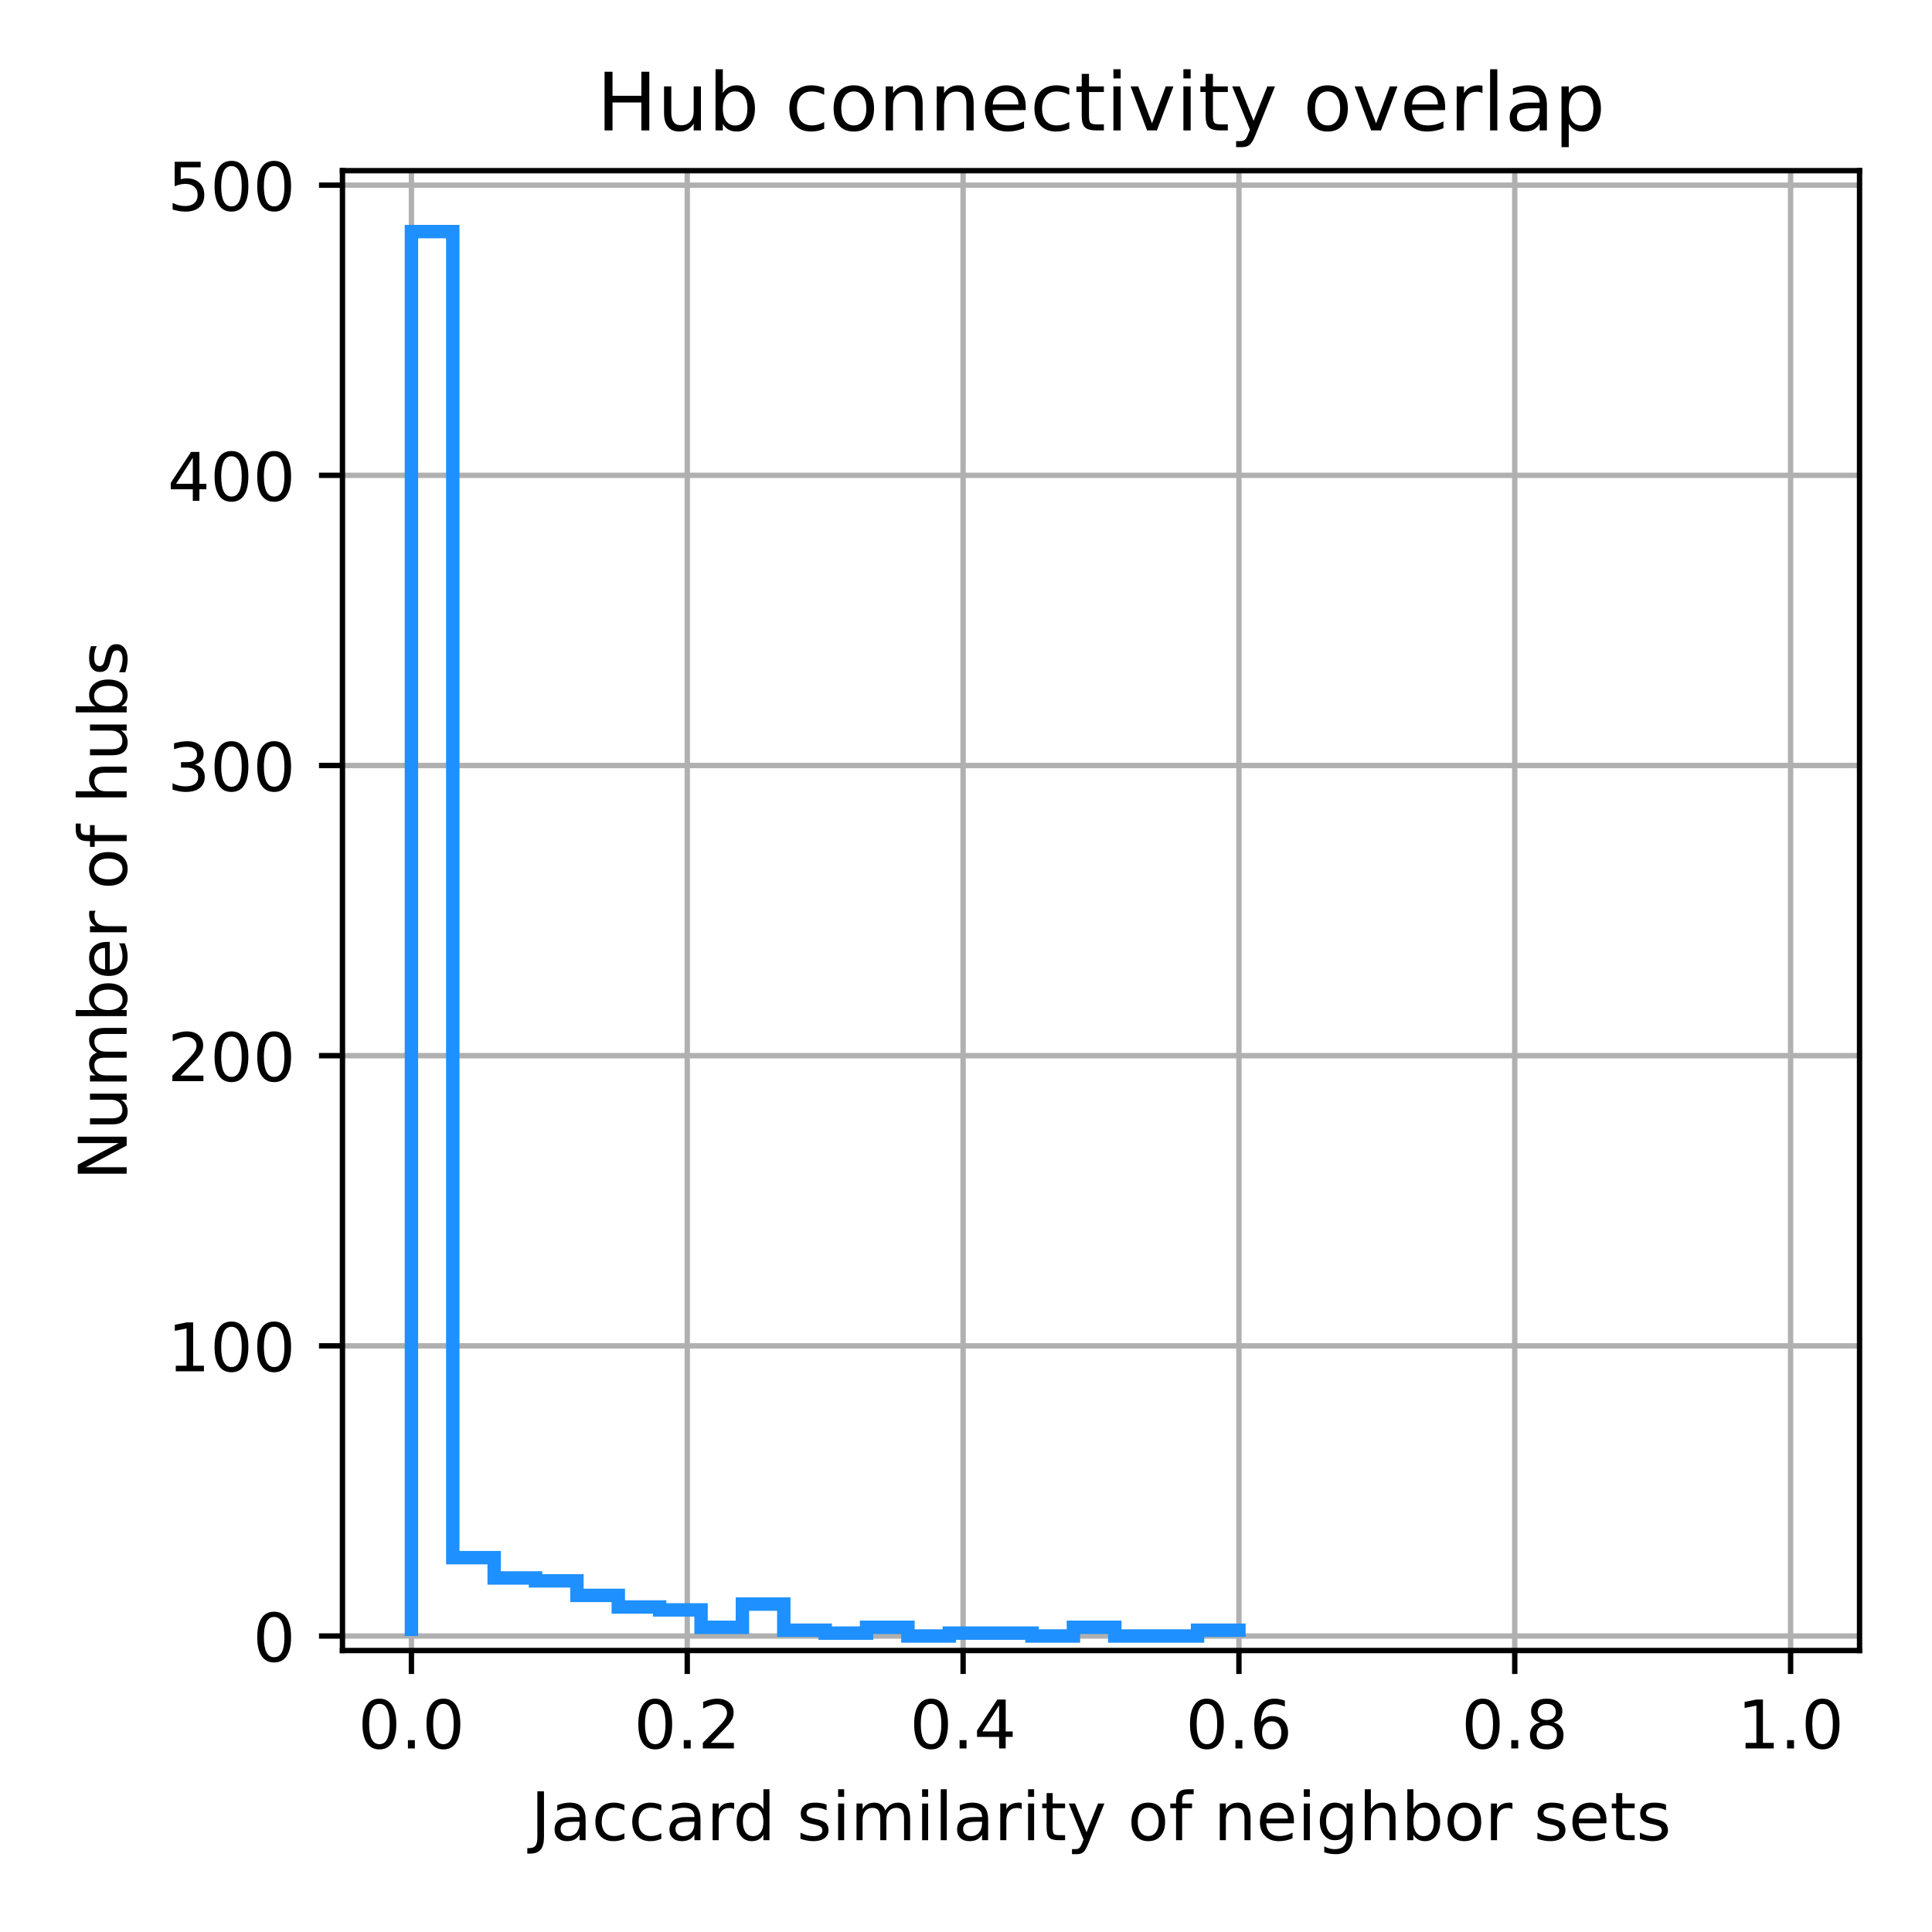
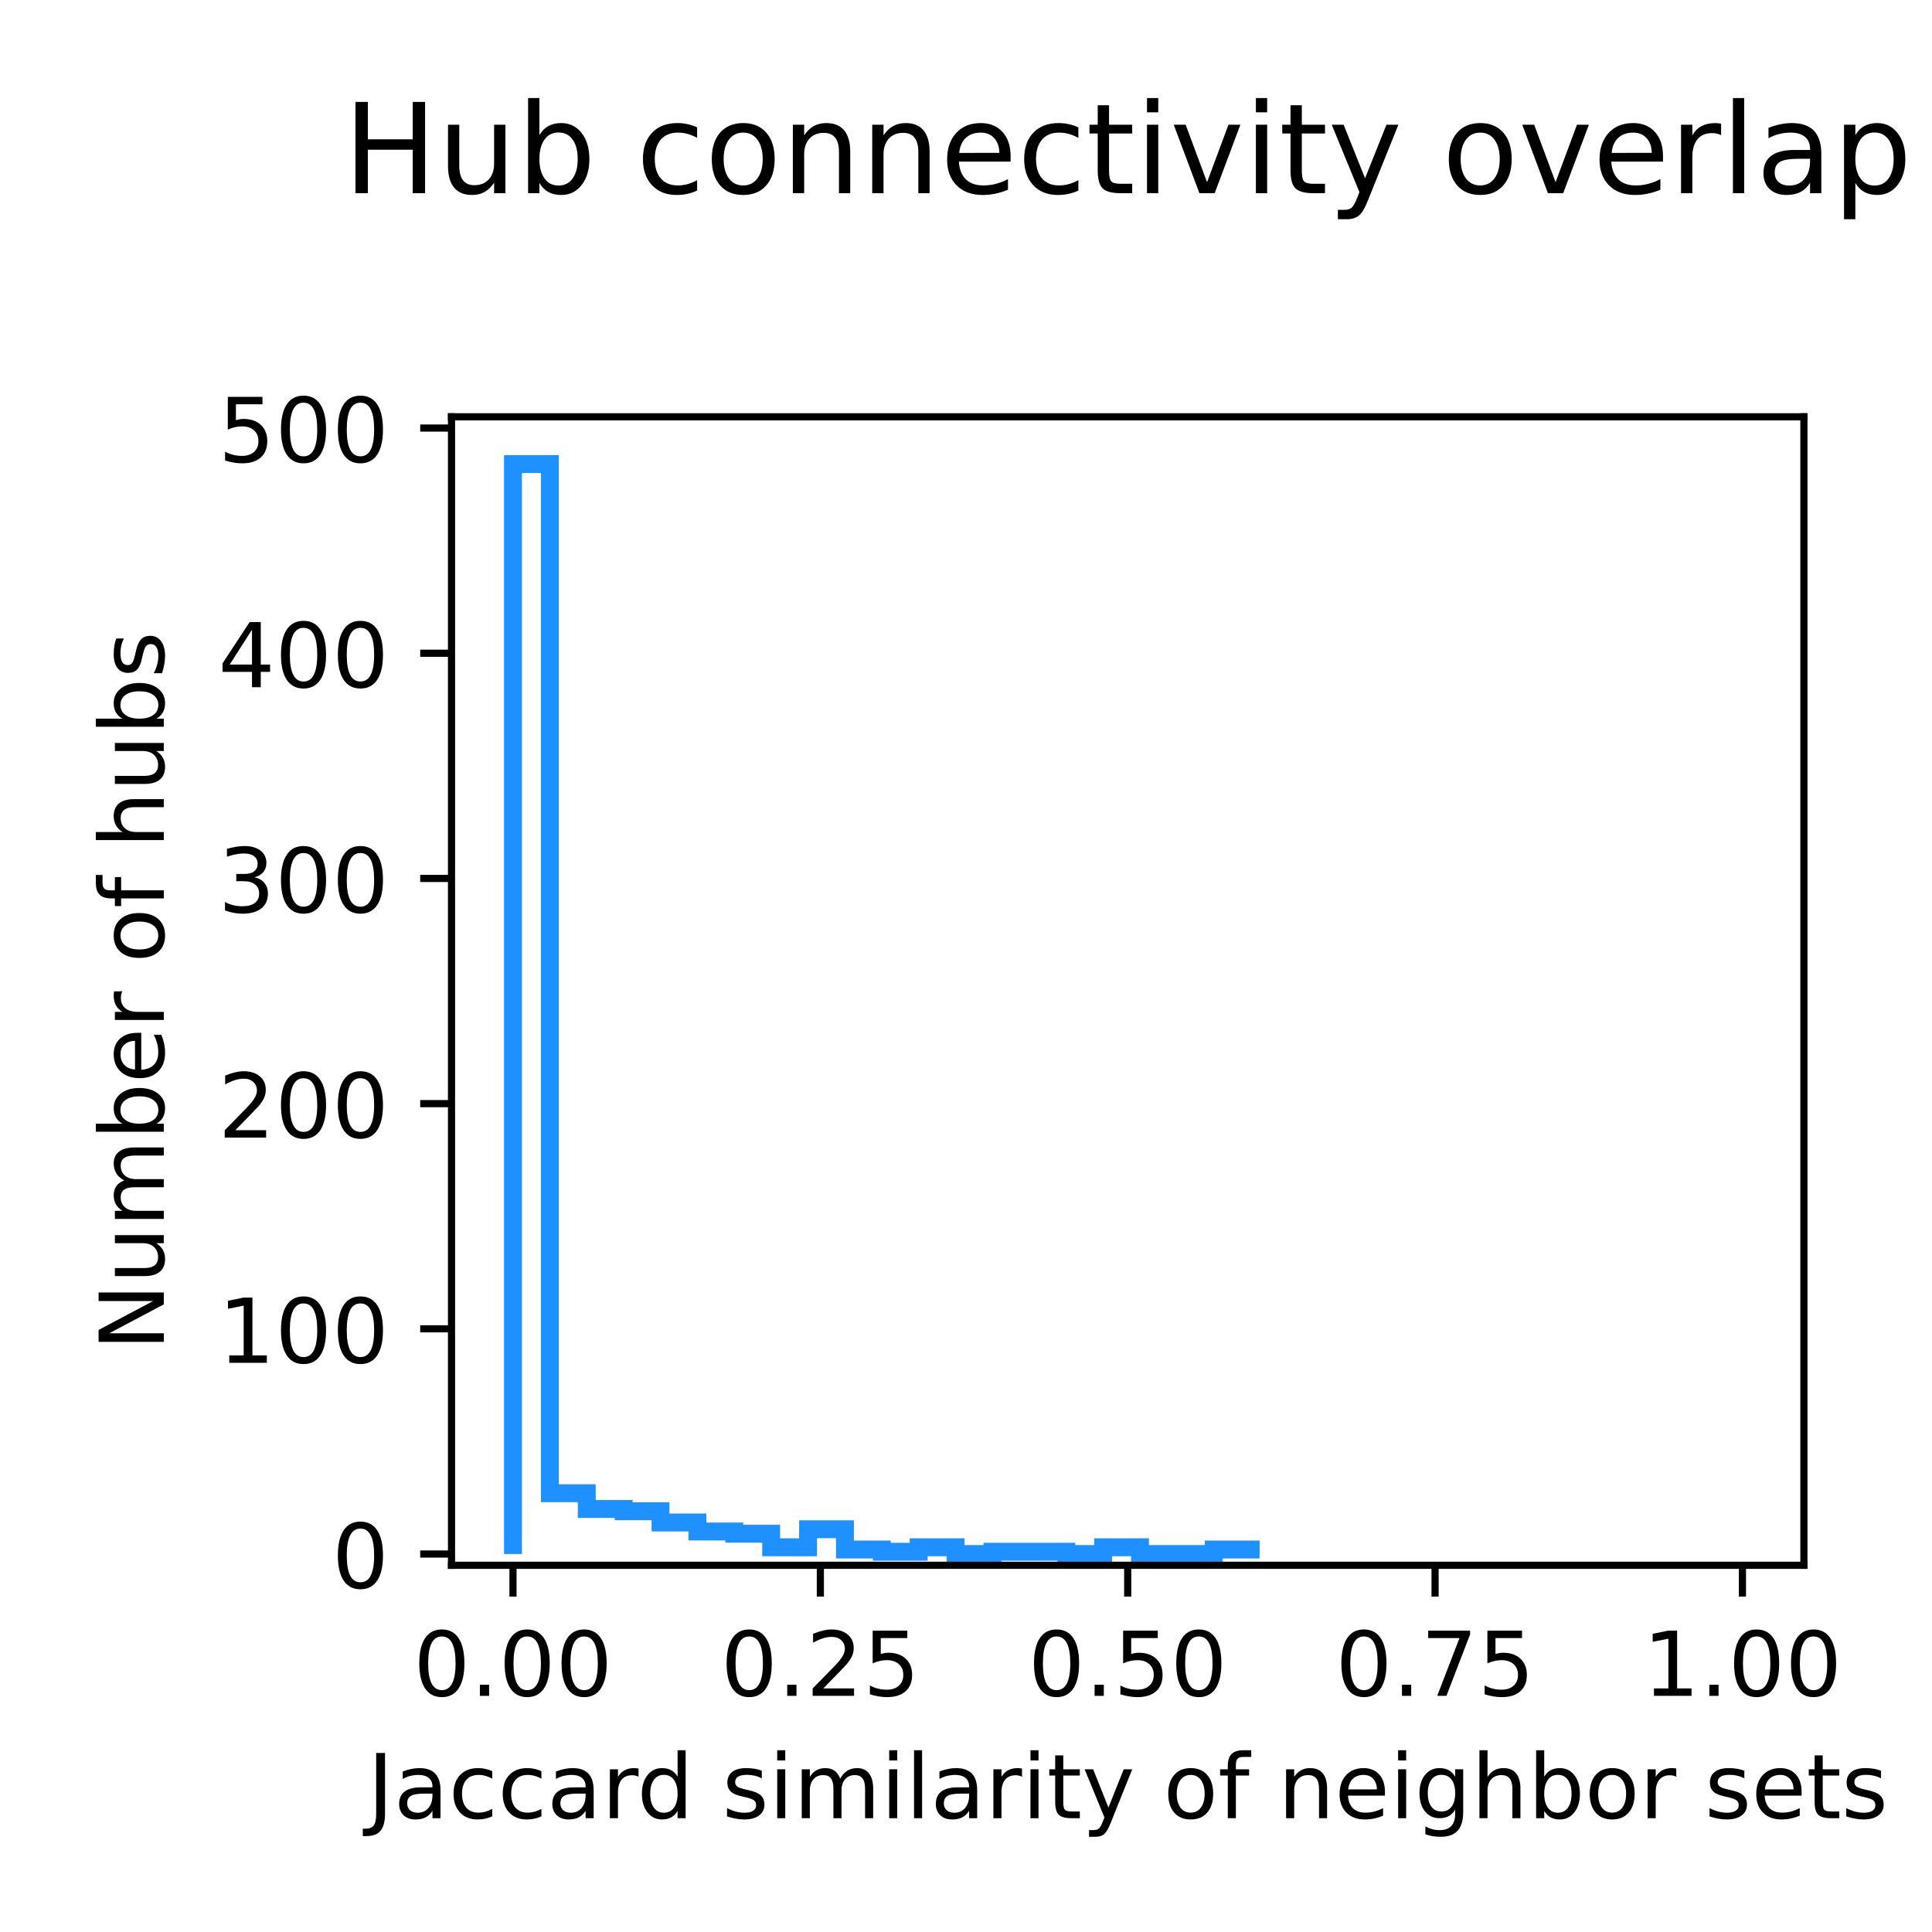
- <svg xmlns="http://www.w3.org/2000/svg" xmlns:xlink="http://www.w3.org/1999/xlink" width="288pt" height="288pt" viewBox="0 0 288 288" version="1.1">
+ <svg xmlns="http://www.w3.org/2000/svg" xmlns:xlink="http://www.w3.org/1999/xlink" width="216pt" height="216pt" viewBox="0 0 216 216" version="1.1">
  <defs>
    <style type="text/css">*{stroke-linejoin: round; stroke-linecap: butt}</style>
  </defs>
  <g id="figure_1">
    <g id="patch_1">
-       <path d="M 0 288  L 288 288  L 288 0  L 0 0  z " style="fill: #ffffff" />
+       <path d="M 0 216  L 216 216  L 216 0  L 0 0  z " style="fill: #ffffff" />
    </g>
    <g id="axes_1">
      <g id="patch_2">
-         <path d="M 51.05 246.04  L 277.2 246.04  L 277.2 25.44  L 51.05 25.44  z " style="fill: #ffffff" />
+         <path d="M 50.48 175  L 201.679 175  L 201.679 46.6  L 50.48 46.6  z " style="fill: #ffffff" />
      </g>
      <g id="matplotlib.axis_1">
        <g id="xtick_1">
          <g id="line2d_1">
-             <path d="M 61.33 246.04  L 61.33 25.44  " clip-path="url(#p0d558f5cd3)" style="fill: none; stroke: #b0b0b0; stroke-width: 0.8; stroke-linecap: square" />
-           </g>
-           <g id="line2d_2">
            <defs>
-               <path id="mcf21fdef50" d="M 0 0  L 0 3.5  " style="stroke: #000000; stroke-width: 0.8" />
+               <path id="mf6f3560265" d="M 0 0  L 0 3.5  " style="stroke: #000000; stroke-width: 0.8" />
            </defs>
            <g>
-               <use xlink:href="#mcf21fdef50" x="61.33" y="246.04" style="stroke: #000000; stroke-width: 0.8" />
+               <use xlink:href="#mf6f3560265" x="57.353" y="175" style="stroke: #000000; stroke-width: 0.8" />
            </g>
          </g>
          <g id="text_1">
-             <g transform="translate(53.37798 260.6384) scale(0.1 -0.1)">
+             <g transform="translate(46.21987 189.5984) scale(0.1 -0.1)">
              <defs>
                <path id="DejaVuSans-30" d="M 2034 4250  Q 1547 4250 1301 3770  Q 1056 3291 1056 2328  Q 1056 1369 1301 889  Q 1547 409 2034 409  Q 2525 409 2770 889  Q 3016 1369 3016 2328  Q 3016 3291 2770 3770  Q 2525 4250 2034 4250  z M 2034 4750  Q 2819 4750 3233 4129  Q 3647 3509 3647 2328  Q 3647 1150 3233 529  Q 2819 -91 2034 -91  Q 1250 -91 836 529  Q 422 1150 422 2328  Q 422 3509 836 4129  Q 1250 4750 2034 4750  z " transform="scale(0.015625)" />
                <path id="DejaVuSans-2e" d="M 684 794  L 1344 794  L 1344 0  L 684 0  L 684 794  z " transform="scale(0.015625)" />
              </defs>
              <use xlink:href="#DejaVuSans-30" />
              <use xlink:href="#DejaVuSans-2e" transform="translate(63.62305 0)" />
              <use xlink:href="#DejaVuSans-30" transform="translate(95.41016 0)" />
+               <use xlink:href="#DejaVuSans-30" transform="translate(159.0332 0)" />
            </g>
          </g>
        </g>
        <g id="xtick_2">
+           <g id="line2d_2">
+             <g>
+               <use xlink:href="#mf6f3560265" x="91.716" y="175" style="stroke: #000000; stroke-width: 0.8" />
+             </g>
+           </g>
+           <g id="text_2">
+             <g transform="translate(80.5833 189.5984) scale(0.1 -0.1)">
+               <defs>
+                 <path id="DejaVuSans-32" d="M 1228 531  L 3431 531  L 3431 0  L 469 0  L 469 531  Q 828 903 1448 1529  Q 2069 2156 2228 2338  Q 2531 2678 2651 2914  Q 2772 3150 2772 3378  Q 2772 3750 2511 3984  Q 2250 4219 1831 4219  Q 1534 4219 1204 4116  Q 875 4013 500 3803  L 500 4441  Q 881 4594 1212 4672  Q 1544 4750 1819 4750  Q 2544 4750 2975 4387  Q 3406 4025 3406 3419  Q 3406 3131 3298 2873  Q 3191 2616 2906 2266  Q 2828 2175 2409 1742  Q 1991 1309 1228 531  z " transform="scale(0.015625)" />
+                 <path id="DejaVuSans-35" d="M 691 4666  L 3169 4666  L 3169 4134  L 1269 4134  L 1269 2991  Q 1406 3038 1543 3061  Q 1681 3084 1819 3084  Q 2600 3084 3056 2656  Q 3513 2228 3513 1497  Q 3513 744 3044 326  Q 2575 -91 1722 -91  Q 1428 -91 1123 -41  Q 819 9 494 109  L 494 744  Q 775 591 1075 516  Q 1375 441 1709 441  Q 2250 441 2565 725  Q 2881 1009 2881 1497  Q 2881 1984 2565 2268  Q 2250 2553 1709 2553  Q 1456 2553 1204 2497  Q 953 2441 691 2322  L 691 4666  z " transform="scale(0.015625)" />
+               </defs>
+               <use xlink:href="#DejaVuSans-30" />
+               <use xlink:href="#DejaVuSans-2e" transform="translate(63.62305 0)" />
+               <use xlink:href="#DejaVuSans-32" transform="translate(95.41016 0)" />
+               <use xlink:href="#DejaVuSans-35" transform="translate(159.0332 0)" />
+             </g>
+           </g>
+         </g>
+         <g id="xtick_3">
          <g id="line2d_3">
-             <path d="M 102.448 246.04  L 102.448 25.44  " clip-path="url(#p0d558f5cd3)" style="fill: none; stroke: #b0b0b0; stroke-width: 0.8; stroke-linecap: square" />
-           </g>
+             <g>
+               <use xlink:href="#mf6f3560265" x="126.08" y="175" style="stroke: #000000; stroke-width: 0.8" />
+             </g>
+           </g>
+           <g id="text_3">
+             <g transform="translate(114.9467 189.5984) scale(0.1 -0.1)">
+               <use xlink:href="#DejaVuSans-30" />
+               <use xlink:href="#DejaVuSans-2e" transform="translate(63.62305 0)" />
+               <use xlink:href="#DejaVuSans-35" transform="translate(95.41016 0)" />
+               <use xlink:href="#DejaVuSans-30" transform="translate(159.0332 0)" />
+             </g>
+           </g>
+         </g>
+         <g id="xtick_4">
          <g id="line2d_4">
            <g>
-               <use xlink:href="#mcf21fdef50" x="102.448" y="246.04" style="stroke: #000000; stroke-width: 0.8" />
-             </g>
-           </g>
-           <g id="text_2">
-             <g transform="translate(94.49617 260.6384) scale(0.1 -0.1)">
-               <defs>
-                 <path id="DejaVuSans-32" d="M 1228 531  L 3431 531  L 3431 0  L 469 0  L 469 531  Q 828 903 1448 1529  Q 2069 2156 2228 2338  Q 2531 2678 2651 2914  Q 2772 3150 2772 3378  Q 2772 3750 2511 3984  Q 2250 4219 1831 4219  Q 1534 4219 1204 4116  Q 875 4013 500 3803  L 500 4441  Q 881 4594 1212 4672  Q 1544 4750 1819 4750  Q 2544 4750 2975 4387  Q 3406 4025 3406 3419  Q 3406 3131 3298 2873  Q 3191 2616 2906 2266  Q 2828 2175 2409 1742  Q 1991 1309 1228 531  z " transform="scale(0.015625)" />
-               </defs>
-               <use xlink:href="#DejaVuSans-30" />
-               <use xlink:href="#DejaVuSans-2e" transform="translate(63.62305 0)" />
-               <use xlink:href="#DejaVuSans-32" transform="translate(95.41016 0)" />
-             </g>
-           </g>
-         </g>
-         <g id="xtick_3">
+               <use xlink:href="#mf6f3560265" x="160.443" y="175" style="stroke: #000000; stroke-width: 0.8" />
+             </g>
+           </g>
+           <g id="text_4">
+             <g transform="translate(149.3102 189.5984) scale(0.1 -0.1)">
+               <defs>
+                 <path id="DejaVuSans-37" d="M 525 4666  L 3525 4666  L 3525 4397  L 1831 0  L 1172 0  L 2766 4134  L 525 4134  L 525 4666  z " transform="scale(0.015625)" />
+               </defs>
+               <use xlink:href="#DejaVuSans-30" />
+               <use xlink:href="#DejaVuSans-2e" transform="translate(63.62305 0)" />
+               <use xlink:href="#DejaVuSans-37" transform="translate(95.41016 0)" />
+               <use xlink:href="#DejaVuSans-35" transform="translate(159.0332 0)" />
+             </g>
+           </g>
+         </g>
+         <g id="xtick_5">
          <g id="line2d_5">
-             <path d="M 143.566 246.04  L 143.566 25.44  " clip-path="url(#p0d558f5cd3)" style="fill: none; stroke: #b0b0b0; stroke-width: 0.8; stroke-linecap: square" />
-           </g>
-           <g id="line2d_6">
-             <g>
-               <use xlink:href="#mcf21fdef50" x="143.566" y="246.04" style="stroke: #000000; stroke-width: 0.8" />
-             </g>
-           </g>
-           <g id="text_3">
-             <g transform="translate(135.6143 260.6384) scale(0.1 -0.1)">
-               <defs>
-                 <path id="DejaVuSans-34" d="M 2419 4116  L 825 1625  L 2419 1625  L 2419 4116  z M 2253 4666  L 3047 4666  L 3047 1625  L 3713 1625  L 3713 1100  L 3047 1100  L 3047 0  L 2419 0  L 2419 1100  L 313 1100  L 313 1709  L 2253 4666  z " transform="scale(0.015625)" />
-               </defs>
-               <use xlink:href="#DejaVuSans-30" />
-               <use xlink:href="#DejaVuSans-2e" transform="translate(63.62305 0)" />
-               <use xlink:href="#DejaVuSans-34" transform="translate(95.41016 0)" />
-             </g>
-           </g>
-         </g>
-         <g id="xtick_4">
-           <g id="line2d_7">
-             <path d="M 184.684 246.04  L 184.684 25.44  " clip-path="url(#p0d558f5cd3)" style="fill: none; stroke: #b0b0b0; stroke-width: 0.8; stroke-linecap: square" />
-           </g>
-           <g id="line2d_8">
-             <g>
-               <use xlink:href="#mcf21fdef50" x="184.684" y="246.04" style="stroke: #000000; stroke-width: 0.8" />
-             </g>
-           </g>
-           <g id="text_4">
-             <g transform="translate(176.7325 260.6384) scale(0.1 -0.1)">
-               <defs>
-                 <path id="DejaVuSans-36" d="M 2113 2584  Q 1688 2584 1439 2293  Q 1191 2003 1191 1497  Q 1191 994 1439 701  Q 1688 409 2113 409  Q 2538 409 2786 701  Q 3034 994 3034 1497  Q 3034 2003 2786 2293  Q 2538 2584 2113 2584  z M 3366 4563  L 3366 3988  Q 3128 4100 2886 4159  Q 2644 4219 2406 4219  Q 1781 4219 1451 3797  Q 1122 3375 1075 2522  Q 1259 2794 1537 2939  Q 1816 3084 2150 3084  Q 2853 3084 3261 2657  Q 3669 2231 3669 1497  Q 3669 778 3244 343  Q 2819 -91 2113 -91  Q 1303 -91 875 529  Q 447 1150 447 2328  Q 447 3434 972 4092  Q 1497 4750 2381 4750  Q 2619 4750 2861 4703  Q 3103 4656 3366 4563  z " transform="scale(0.015625)" />
-               </defs>
-               <use xlink:href="#DejaVuSans-30" />
-               <use xlink:href="#DejaVuSans-2e" transform="translate(63.62305 0)" />
-               <use xlink:href="#DejaVuSans-36" transform="translate(95.41016 0)" />
-             </g>
-           </g>
-         </g>
-         <g id="xtick_5">
-           <g id="line2d_9">
-             <path d="M 225.802 246.04  L 225.802 25.44  " clip-path="url(#p0d558f5cd3)" style="fill: none; stroke: #b0b0b0; stroke-width: 0.8; stroke-linecap: square" />
-           </g>
-           <g id="line2d_10">
-             <g>
-               <use xlink:href="#mcf21fdef50" x="225.802" y="246.04" style="stroke: #000000; stroke-width: 0.8" />
+             <g>
+               <use xlink:href="#mf6f3560265" x="194.806" y="175" style="stroke: #000000; stroke-width: 0.8" />
            </g>
          </g>
          <g id="text_5">
-             <g transform="translate(217.8507 260.6384) scale(0.1 -0.1)">
-               <defs>
-                 <path id="DejaVuSans-38" d="M 2034 2216  Q 1584 2216 1326 1975  Q 1069 1734 1069 1313  Q 1069 891 1326 650  Q 1584 409 2034 409  Q 2484 409 2743 651  Q 3003 894 3003 1313  Q 3003 1734 2745 1975  Q 2488 2216 2034 2216  z M 1403 2484  Q 997 2584 770 2862  Q 544 3141 544 3541  Q 544 4100 942 4425  Q 1341 4750 2034 4750  Q 2731 4750 3128 4425  Q 3525 4100 3525 3541  Q 3525 3141 3298 2862  Q 3072 2584 2669 2484  Q 3125 2378 3379 2068  Q 3634 1759 3634 1313  Q 3634 634 3220 271  Q 2806 -91 2034 -91  Q 1263 -91 848 271  Q 434 634 434 1313  Q 434 1759 690 2068  Q 947 2378 1403 2484  z M 1172 3481  Q 1172 3119 1398 2916  Q 1625 2713 2034 2713  Q 2441 2713 2670 2916  Q 2900 3119 2900 3481  Q 2900 3844 2670 4047  Q 2441 4250 2034 4250  Q 1625 4250 1398 4047  Q 1172 3844 1172 3481  z " transform="scale(0.015625)" />
-               </defs>
-               <use xlink:href="#DejaVuSans-30" />
-               <use xlink:href="#DejaVuSans-2e" transform="translate(63.62305 0)" />
-               <use xlink:href="#DejaVuSans-38" transform="translate(95.41016 0)" />
-             </g>
-           </g>
-         </g>
-         <g id="xtick_6">
-           <g id="line2d_11">
-             <path d="M 266.92 246.04  L 266.92 25.44  " clip-path="url(#p0d558f5cd3)" style="fill: none; stroke: #b0b0b0; stroke-width: 0.8; stroke-linecap: square" />
-           </g>
-           <g id="line2d_12">
-             <g>
-               <use xlink:href="#mcf21fdef50" x="266.92" y="246.04" style="stroke: #000000; stroke-width: 0.8" />
-             </g>
-           </g>
-           <g id="text_6">
-             <g transform="translate(258.9689 260.6384) scale(0.1 -0.1)">
+             <g transform="translate(183.6736 189.5984) scale(0.1 -0.1)">
              <defs>
                <path id="DejaVuSans-31" d="M 794 531  L 1825 531  L 1825 4091  L 703 3866  L 703 4441  L 1819 4666  L 2450 4666  L 2450 531  L 3481 531  L 3481 0  L 794 0  L 794 531  z " transform="scale(0.015625)" />
              </defs>
              <use xlink:href="#DejaVuSans-31" />
              <use xlink:href="#DejaVuSans-2e" transform="translate(63.62305 0)" />
              <use xlink:href="#DejaVuSans-30" transform="translate(95.41016 0)" />
-             </g>
-           </g>
-         </g>
-         <g id="text_7">
-           <g transform="translate(79.12266 274.3166) scale(0.1 -0.1)">
+               <use xlink:href="#DejaVuSans-30" transform="translate(159.0332 0)" />
+             </g>
+           </g>
+         </g>
+         <g id="text_6">
+           <g transform="translate(41.0772 203.2766) scale(0.1 -0.1)">
            <defs>
              <path id="DejaVuSans-4a" d="M 628 4666  L 1259 4666  L 1259 325  Q 1259 -519 939 -900  Q 619 -1281 -91 -1281  L -331 -1281  L -331 -750  L -134 -750  Q 284 -750 456 -515  Q 628 -281 628 325  L 628 4666  z " transform="scale(0.015625)" />
              <path id="DejaVuSans-61" d="M 2194 1759  Q 1497 1759 1228 1600  Q 959 1441 959 1056  Q 959 750 1161 570  Q 1363 391 1709 391  Q 2188 391 2477 730  Q 2766 1069 2766 1631  L 2766 1759  L 2194 1759  z M 3341 1997  L 3341 0  L 2766 0  L 2766 531  Q 2569 213 2275 61  Q 1981 -91 1556 -91  Q 1019 -91 701 211  Q 384 513 384 1019  Q 384 1609 779 1909  Q 1175 2209 1959 2209  L 2766 2209  L 2766 2266  Q 2766 2663 2505 2880  Q 2244 3097 1772 3097  Q 1472 3097 1187 3025  Q 903 2953 641 2809  L 641 3341  Q 956 3463 1253 3523  Q 1550 3584 1831 3584  Q 2591 3584 2966 3190  Q 3341 2797 3341 1997  z " transform="scale(0.015625)" />
              <path id="DejaVuSans-63" d="M 3122 3366  L 3122 2828  Q 2878 2963 2633 3030  Q 2388 3097 2138 3097  Q 1578 3097 1268 2742  Q 959 2388 959 1747  Q 959 1106 1268 751  Q 1578 397 2138 397  Q 2388 397 2633 464  Q 2878 531 3122 666  L 3122 134  Q 2881 22 2623 -34  Q 2366 -91 2075 -91  Q 1284 -91 818 406  Q 353 903 353 1747  Q 353 2603 823 3093  Q 1294 3584 2113 3584  Q 2378 3584 2631 3529  Q 2884 3475 3122 3366  z " transform="scale(0.015625)" />
              <path id="DejaVuSans-72" d="M 2631 2963  Q 2534 3019 2420 3045  Q 2306 3072 2169 3072  Q 1681 3072 1420 2755  Q 1159 2438 1159 1844  L 1159 0  L 581 0  L 581 3500  L 1159 3500  L 1159 2956  Q 1341 3275 1631 3429  Q 1922 3584 2338 3584  Q 2397 3584 2469 3576  Q 2541 3569 2628 3553  L 2631 2963  z " transform="scale(0.015625)" />
              <path id="DejaVuSans-64" d="M 2906 2969  L 2906 4863  L 3481 4863  L 3481 0  L 2906 0  L 2906 525  Q 2725 213 2448 61  Q 2172 -91 1784 -91  Q 1150 -91 751 415  Q 353 922 353 1747  Q 353 2572 751 3078  Q 1150 3584 1784 3584  Q 2172 3584 2448 3432  Q 2725 3281 2906 2969  z M 947 1747  Q 947 1113 1208 752  Q 1469 391 1925 391  Q 2381 391 2643 752  Q 2906 1113 2906 1747  Q 2906 2381 2643 2742  Q 2381 3103 1925 3103  Q 1469 3103 1208 2742  Q 947 2381 947 1747  z " transform="scale(0.015625)" />
              <path id="DejaVuSans-20" transform="scale(0.015625)" />
              <path id="DejaVuSans-73" d="M 2834 3397  L 2834 2853  Q 2591 2978 2328 3040  Q 2066 3103 1784 3103  Q 1356 3103 1142 2972  Q 928 2841 928 2578  Q 928 2378 1081 2264  Q 1234 2150 1697 2047  L 1894 2003  Q 2506 1872 2764 1633  Q 3022 1394 3022 966  Q 3022 478 2636 193  Q 2250 -91 1575 -91  Q 1294 -91 989 -36  Q 684 19 347 128  L 347 722  Q 666 556 975 473  Q 1284 391 1588 391  Q 1994 391 2212 530  Q 2431 669 2431 922  Q 2431 1156 2273 1281  Q 2116 1406 1581 1522  L 1381 1569  Q 847 1681 609 1914  Q 372 2147 372 2553  Q 372 3047 722 3315  Q 1072 3584 1716 3584  Q 2034 3584 2315 3537  Q 2597 3491 2834 3397  z " transform="scale(0.015625)" />
              <path id="DejaVuSans-69" d="M 603 3500  L 1178 3500  L 1178 0  L 603 0  L 603 3500  z M 603 4863  L 1178 4863  L 1178 4134  L 603 4134  L 603 4863  z " transform="scale(0.015625)" />
              <path id="DejaVuSans-6d" d="M 3328 2828  Q 3544 3216 3844 3400  Q 4144 3584 4550 3584  Q 5097 3584 5394 3201  Q 5691 2819 5691 2113  L 5691 0  L 5113 0  L 5113 2094  Q 5113 2597 4934 2840  Q 4756 3084 4391 3084  Q 3944 3084 3684 2787  Q 3425 2491 3425 1978  L 3425 0  L 2847 0  L 2847 2094  Q 2847 2600 2669 2842  Q 2491 3084 2119 3084  Q 1678 3084 1418 2786  Q 1159 2488 1159 1978  L 1159 0  L 581 0  L 581 3500  L 1159 3500  L 1159 2956  Q 1356 3278 1631 3431  Q 1906 3584 2284 3584  Q 2666 3584 2933 3390  Q 3200 3197 3328 2828  z " transform="scale(0.015625)" />
              <path id="DejaVuSans-6c" d="M 603 4863  L 1178 4863  L 1178 0  L 603 0  L 603 4863  z " transform="scale(0.015625)" />
              <path id="DejaVuSans-74" d="M 1172 4494  L 1172 3500  L 2356 3500  L 2356 3053  L 1172 3053  L 1172 1153  Q 1172 725 1289 603  Q 1406 481 1766 481  L 2356 481  L 2356 0  L 1766 0  Q 1100 0 847 248  Q 594 497 594 1153  L 594 3053  L 172 3053  L 172 3500  L 594 3500  L 594 4494  L 1172 4494  z " transform="scale(0.015625)" />
              <path id="DejaVuSans-79" d="M 2059 -325  Q 1816 -950 1584 -1140  Q 1353 -1331 966 -1331  L 506 -1331  L 506 -850  L 844 -850  Q 1081 -850 1212 -737  Q 1344 -625 1503 -206  L 1606 56  L 191 3500  L 800 3500  L 1894 763  L 2988 3500  L 3597 3500  L 2059 -325  z " transform="scale(0.015625)" />
              <path id="DejaVuSans-6f" d="M 1959 3097  Q 1497 3097 1228 2736  Q 959 2375 959 1747  Q 959 1119 1226 758  Q 1494 397 1959 397  Q 2419 397 2687 759  Q 2956 1122 2956 1747  Q 2956 2369 2687 2733  Q 2419 3097 1959 3097  z M 1959 3584  Q 2709 3584 3137 3096  Q 3566 2609 3566 1747  Q 3566 888 3137 398  Q 2709 -91 1959 -91  Q 1206 -91 779 398  Q 353 888 353 1747  Q 353 2609 779 3096  Q 1206 3584 1959 3584  z " transform="scale(0.015625)" />
              <path id="DejaVuSans-66" d="M 2375 4863  L 2375 4384  L 1825 4384  Q 1516 4384 1395 4259  Q 1275 4134 1275 3809  L 1275 3500  L 2222 3500  L 2222 3053  L 1275 3053  L 1275 0  L 697 0  L 697 3053  L 147 3053  L 147 3500  L 697 3500  L 697 3744  Q 697 4328 969 4595  Q 1241 4863 1831 4863  L 2375 4863  z " transform="scale(0.015625)" />
              <path id="DejaVuSans-6e" d="M 3513 2113  L 3513 0  L 2938 0  L 2938 2094  Q 2938 2591 2744 2837  Q 2550 3084 2163 3084  Q 1697 3084 1428 2787  Q 1159 2491 1159 1978  L 1159 0  L 581 0  L 581 3500  L 1159 3500  L 1159 2956  Q 1366 3272 1645 3428  Q 1925 3584 2291 3584  Q 2894 3584 3203 3211  Q 3513 2838 3513 2113  z " transform="scale(0.015625)" />
              <path id="DejaVuSans-65" d="M 3597 1894  L 3597 1613  L 953 1613  Q 991 1019 1311 708  Q 1631 397 2203 397  Q 2534 397 2845 478  Q 3156 559 3463 722  L 3463 178  Q 3153 47 2828 -22  Q 2503 -91 2169 -91  Q 1331 -91 842 396  Q 353 884 353 1716  Q 353 2575 817 3079  Q 1281 3584 2069 3584  Q 2775 3584 3186 3129  Q 3597 2675 3597 1894  z M 3022 2063  Q 3016 2534 2758 2815  Q 2500 3097 2075 3097  Q 1594 3097 1305 2825  Q 1016 2553 972 2059  L 3022 2063  z " transform="scale(0.015625)" />
              <path id="DejaVuSans-67" d="M 2906 1791  Q 2906 2416 2648 2759  Q 2391 3103 1925 3103  Q 1463 3103 1205 2759  Q 947 2416 947 1791  Q 947 1169 1205 825  Q 1463 481 1925 481  Q 2391 481 2648 825  Q 2906 1169 2906 1791  z M 3481 434  Q 3481 -459 3084 -895  Q 2688 -1331 1869 -1331  Q 1566 -1331 1297 -1286  Q 1028 -1241 775 -1147  L 775 -588  Q 1028 -725 1275 -790  Q 1522 -856 1778 -856  Q 2344 -856 2625 -561  Q 2906 -266 2906 331  L 2906 616  Q 2728 306 2450 153  Q 2172 0 1784 0  Q 1141 0 747 490  Q 353 981 353 1791  Q 353 2603 747 3093  Q 1141 3584 1784 3584  Q 2172 3584 2450 3431  Q 2728 3278 2906 2969  L 2906 3500  L 3481 3500  L 3481 434  z " transform="scale(0.015625)" />
              <path id="DejaVuSans-68" d="M 3513 2113  L 3513 0  L 2938 0  L 2938 2094  Q 2938 2591 2744 2837  Q 2550 3084 2163 3084  Q 1697 3084 1428 2787  Q 1159 2491 1159 1978  L 1159 0  L 581 0  L 581 4863  L 1159 4863  L 1159 2956  Q 1366 3272 1645 3428  Q 1925 3584 2291 3584  Q 2894 3584 3203 3211  Q 3513 2838 3513 2113  z " transform="scale(0.015625)" />
              <path id="DejaVuSans-62" d="M 3116 1747  Q 3116 2381 2855 2742  Q 2594 3103 2138 3103  Q 1681 3103 1420 2742  Q 1159 2381 1159 1747  Q 1159 1113 1420 752  Q 1681 391 2138 391  Q 2594 391 2855 752  Q 3116 1113 3116 1747  z M 1159 2969  Q 1341 3281 1617 3432  Q 1894 3584 2278 3584  Q 2916 3584 3314 3078  Q 3713 2572 3713 1747  Q 3713 922 3314 415  Q 2916 -91 2278 -91  Q 1894 -91 1617 61  Q 1341 213 1159 525  L 1159 0  L 581 0  L 581 4863  L 1159 4863  L 1159 2969  z " transform="scale(0.015625)" />
            </defs>
            <use xlink:href="#DejaVuSans-4a" />
            <use xlink:href="#DejaVuSans-61" transform="translate(29.49219 0)" />
            <use xlink:href="#DejaVuSans-63" transform="translate(90.77148 0)" />
            <use xlink:href="#DejaVuSans-63" transform="translate(145.752 0)" />
            <use xlink:href="#DejaVuSans-61" transform="translate(200.7324 0)" />
            <use xlink:href="#DejaVuSans-72" transform="translate(262.0117 0)" />
            <use xlink:href="#DejaVuSans-64" transform="translate(301.375 0)" />
            <use xlink:href="#DejaVuSans-20" transform="translate(364.8516 0)" />
            <use xlink:href="#DejaVuSans-73" transform="translate(396.6387 0)" />
            <use xlink:href="#DejaVuSans-69" transform="translate(448.7383 0)" />
            <use xlink:href="#DejaVuSans-6d" transform="translate(476.5215 0)" />
            <use xlink:href="#DejaVuSans-69" transform="translate(573.9336 0)" />
            <use xlink:href="#DejaVuSans-6c" transform="translate(601.7168 0)" />
            <use xlink:href="#DejaVuSans-61" transform="translate(629.5 0)" />
            <use xlink:href="#DejaVuSans-72" transform="translate(690.7793 0)" />
            <use xlink:href="#DejaVuSans-69" transform="translate(731.8926 0)" />
            <use xlink:href="#DejaVuSans-74" transform="translate(759.6758 0)" />
            <use xlink:href="#DejaVuSans-79" transform="translate(798.8848 0)" />
            <use xlink:href="#DejaVuSans-20" transform="translate(858.0645 0)" />
            <use xlink:href="#DejaVuSans-6f" transform="translate(889.8516 0)" />
            <use xlink:href="#DejaVuSans-66" transform="translate(951.0332 0)" />
            <use xlink:href="#DejaVuSans-20" transform="translate(986.2383 0)" />
            <use xlink:href="#DejaVuSans-6e" transform="translate(1018.025 0)" />
            <use xlink:href="#DejaVuSans-65" transform="translate(1081.404 0)" />
            <use xlink:href="#DejaVuSans-69" transform="translate(1142.928 0)" />
            <use xlink:href="#DejaVuSans-67" transform="translate(1170.711 0)" />
            <use xlink:href="#DejaVuSans-68" transform="translate(1234.188 0)" />
            <use xlink:href="#DejaVuSans-62" transform="translate(1297.566 0)" />
            <use xlink:href="#DejaVuSans-6f" transform="translate(1361.043 0)" />
            <use xlink:href="#DejaVuSans-72" transform="translate(1422.225 0)" />
            <use xlink:href="#DejaVuSans-20" transform="translate(1463.338 0)" />
            <use xlink:href="#DejaVuSans-73" transform="translate(1495.125 0)" />
            <use xlink:href="#DejaVuSans-65" transform="translate(1547.225 0)" />
            <use xlink:href="#DejaVuSans-74" transform="translate(1608.748 0)" />
            <use xlink:href="#DejaVuSans-73" transform="translate(1647.957 0)" />
          </g>
        </g>
      </g>
      <g id="matplotlib.axis_2">
        <g id="ytick_1">
-           <g id="line2d_13">
-             <path d="M 51.05 243.877  L 277.2 243.877  " clip-path="url(#p0d558f5cd3)" style="fill: none; stroke: #b0b0b0; stroke-width: 0.8; stroke-linecap: square" />
-           </g>
-           <g id="line2d_14">
+           <g id="line2d_6">
            <defs>
-               <path id="m3a9042b59d" d="M 0 0  L -3.5 0  " style="stroke: #000000; stroke-width: 0.8" />
+               <path id="mb098d41876" d="M 0 0  L -3.5 0  " style="stroke: #000000; stroke-width: 0.8" />
            </defs>
            <g>
-               <use xlink:href="#m3a9042b59d" x="51.05" y="243.877" style="stroke: #000000; stroke-width: 0.8" />
+               <use xlink:href="#mb098d41876" x="50.48" y="173.741" style="stroke: #000000; stroke-width: 0.8" />
+             </g>
+           </g>
+           <g id="text_7">
+             <g transform="translate(37.1175 177.5404) scale(0.1 -0.1)">
+               <use xlink:href="#DejaVuSans-30" />
+             </g>
+           </g>
+         </g>
+         <g id="ytick_2">
+           <g id="line2d_7">
+             <g>
+               <use xlink:href="#mb098d41876" x="50.48" y="148.565" style="stroke: #000000; stroke-width: 0.8" />
            </g>
          </g>
          <g id="text_8">
-             <g transform="translate(37.6875 247.6765) scale(0.1 -0.1)">
-               <use xlink:href="#DejaVuSans-30" />
-             </g>
-           </g>
-         </g>
-         <g id="ytick_2">
-           <g id="line2d_15">
-             <path d="M 51.05 200.622  L 277.2 200.622  " clip-path="url(#p0d558f5cd3)" style="fill: none; stroke: #b0b0b0; stroke-width: 0.8; stroke-linecap: square" />
-           </g>
-           <g id="line2d_16">
-             <g>
-               <use xlink:href="#m3a9042b59d" x="51.05" y="200.622" style="stroke: #000000; stroke-width: 0.8" />
+             <g transform="translate(24.3925 152.3639) scale(0.1 -0.1)">
+               <use xlink:href="#DejaVuSans-31" />
+               <use xlink:href="#DejaVuSans-30" transform="translate(63.62305 0)" />
+               <use xlink:href="#DejaVuSans-30" transform="translate(127.2461 0)" />
+             </g>
+           </g>
+         </g>
+         <g id="ytick_3">
+           <g id="line2d_8">
+             <g>
+               <use xlink:href="#mb098d41876" x="50.48" y="123.388" style="stroke: #000000; stroke-width: 0.8" />
            </g>
          </g>
          <g id="text_9">
-             <g transform="translate(24.9625 204.4216) scale(0.1 -0.1)">
-               <use xlink:href="#DejaVuSans-31" />
-               <use xlink:href="#DejaVuSans-30" transform="translate(63.62305 0)" />
-               <use xlink:href="#DejaVuSans-30" transform="translate(127.2461 0)" />
-             </g>
-           </g>
-         </g>
-         <g id="ytick_3">
-           <g id="line2d_17">
-             <path d="M 51.05 157.367  L 277.2 157.367  " clip-path="url(#p0d558f5cd3)" style="fill: none; stroke: #b0b0b0; stroke-width: 0.8; stroke-linecap: square" />
-           </g>
-           <g id="line2d_18">
-             <g>
-               <use xlink:href="#m3a9042b59d" x="51.05" y="157.367" style="stroke: #000000; stroke-width: 0.8" />
+             <g transform="translate(24.3925 127.1875) scale(0.1 -0.1)">
+               <use xlink:href="#DejaVuSans-32" />
+               <use xlink:href="#DejaVuSans-30" transform="translate(63.62305 0)" />
+               <use xlink:href="#DejaVuSans-30" transform="translate(127.2461 0)" />
+             </g>
+           </g>
+         </g>
+         <g id="ytick_4">
+           <g id="line2d_9">
+             <g>
+               <use xlink:href="#mb098d41876" x="50.48" y="98.212" style="stroke: #000000; stroke-width: 0.8" />
            </g>
          </g>
          <g id="text_10">
-             <g transform="translate(24.9625 161.1667) scale(0.1 -0.1)">
-               <use xlink:href="#DejaVuSans-32" />
-               <use xlink:href="#DejaVuSans-30" transform="translate(63.62305 0)" />
-               <use xlink:href="#DejaVuSans-30" transform="translate(127.2461 0)" />
-             </g>
-           </g>
-         </g>
-         <g id="ytick_4">
-           <g id="line2d_19">
-             <path d="M 51.05 114.113  L 277.2 114.113  " clip-path="url(#p0d558f5cd3)" style="fill: none; stroke: #b0b0b0; stroke-width: 0.8; stroke-linecap: square" />
-           </g>
-           <g id="line2d_20">
-             <g>
-               <use xlink:href="#m3a9042b59d" x="51.05" y="114.113" style="stroke: #000000; stroke-width: 0.8" />
+             <g transform="translate(24.3925 102.011) scale(0.1 -0.1)">
+               <defs>
+                 <path id="DejaVuSans-33" d="M 2597 2516  Q 3050 2419 3304 2112  Q 3559 1806 3559 1356  Q 3559 666 3084 287  Q 2609 -91 1734 -91  Q 1441 -91 1130 -33  Q 819 25 488 141  L 488 750  Q 750 597 1062 519  Q 1375 441 1716 441  Q 2309 441 2620 675  Q 2931 909 2931 1356  Q 2931 1769 2642 2001  Q 2353 2234 1838 2234  L 1294 2234  L 1294 2753  L 1863 2753  Q 2328 2753 2575 2939  Q 2822 3125 2822 3475  Q 2822 3834 2567 4026  Q 2313 4219 1838 4219  Q 1578 4219 1281 4162  Q 984 4106 628 3988  L 628 4550  Q 988 4650 1302 4700  Q 1616 4750 1894 4750  Q 2613 4750 3031 4423  Q 3450 4097 3450 3541  Q 3450 3153 3228 2886  Q 3006 2619 2597 2516  z " transform="scale(0.015625)" />
+               </defs>
+               <use xlink:href="#DejaVuSans-33" />
+               <use xlink:href="#DejaVuSans-30" transform="translate(63.62305 0)" />
+               <use xlink:href="#DejaVuSans-30" transform="translate(127.2461 0)" />
+             </g>
+           </g>
+         </g>
+         <g id="ytick_5">
+           <g id="line2d_10">
+             <g>
+               <use xlink:href="#mb098d41876" x="50.48" y="73.035" style="stroke: #000000; stroke-width: 0.8" />
            </g>
          </g>
          <g id="text_11">
-             <g transform="translate(24.9625 117.9118) scale(0.1 -0.1)">
-               <defs>
-                 <path id="DejaVuSans-33" d="M 2597 2516  Q 3050 2419 3304 2112  Q 3559 1806 3559 1356  Q 3559 666 3084 287  Q 2609 -91 1734 -91  Q 1441 -91 1130 -33  Q 819 25 488 141  L 488 750  Q 750 597 1062 519  Q 1375 441 1716 441  Q 2309 441 2620 675  Q 2931 909 2931 1356  Q 2931 1769 2642 2001  Q 2353 2234 1838 2234  L 1294 2234  L 1294 2753  L 1863 2753  Q 2328 2753 2575 2939  Q 2822 3125 2822 3475  Q 2822 3834 2567 4026  Q 2313 4219 1838 4219  Q 1578 4219 1281 4162  Q 984 4106 628 3988  L 628 4550  Q 988 4650 1302 4700  Q 1616 4750 1894 4750  Q 2613 4750 3031 4423  Q 3450 4097 3450 3541  Q 3450 3153 3228 2886  Q 3006 2619 2597 2516  z " transform="scale(0.015625)" />
-               </defs>
-               <use xlink:href="#DejaVuSans-33" />
-               <use xlink:href="#DejaVuSans-30" transform="translate(63.62305 0)" />
-               <use xlink:href="#DejaVuSans-30" transform="translate(127.2461 0)" />
-             </g>
-           </g>
-         </g>
-         <g id="ytick_5">
-           <g id="line2d_21">
-             <path d="M 51.05 70.858  L 277.2 70.858  " clip-path="url(#p0d558f5cd3)" style="fill: none; stroke: #b0b0b0; stroke-width: 0.8; stroke-linecap: square" />
-           </g>
-           <g id="line2d_22">
-             <g>
-               <use xlink:href="#m3a9042b59d" x="51.05" y="70.858" style="stroke: #000000; stroke-width: 0.8" />
+             <g transform="translate(24.3925 76.83451) scale(0.1 -0.1)">
+               <defs>
+                 <path id="DejaVuSans-34" d="M 2419 4116  L 825 1625  L 2419 1625  L 2419 4116  z M 2253 4666  L 3047 4666  L 3047 1625  L 3713 1625  L 3713 1100  L 3047 1100  L 3047 0  L 2419 0  L 2419 1100  L 313 1100  L 313 1709  L 2253 4666  z " transform="scale(0.015625)" />
+               </defs>
+               <use xlink:href="#DejaVuSans-34" />
+               <use xlink:href="#DejaVuSans-30" transform="translate(63.62305 0)" />
+               <use xlink:href="#DejaVuSans-30" transform="translate(127.2461 0)" />
+             </g>
+           </g>
+         </g>
+         <g id="ytick_6">
+           <g id="line2d_11">
+             <g>
+               <use xlink:href="#mb098d41876" x="50.48" y="47.859" style="stroke: #000000; stroke-width: 0.8" />
            </g>
          </g>
          <g id="text_12">
-             <g transform="translate(24.9625 74.65687) scale(0.1 -0.1)">
-               <use xlink:href="#DejaVuSans-34" />
-               <use xlink:href="#DejaVuSans-30" transform="translate(63.62305 0)" />
-               <use xlink:href="#DejaVuSans-30" transform="translate(127.2461 0)" />
-             </g>
-           </g>
-         </g>
-         <g id="ytick_6">
-           <g id="line2d_23">
-             <path d="M 51.05 27.603  L 277.2 27.603  " clip-path="url(#p0d558f5cd3)" style="fill: none; stroke: #b0b0b0; stroke-width: 0.8; stroke-linecap: square" />
-           </g>
-           <g id="line2d_24">
-             <g>
-               <use xlink:href="#m3a9042b59d" x="51.05" y="27.603" style="stroke: #000000; stroke-width: 0.8" />
-             </g>
-           </g>
-           <g id="text_13">
-             <g transform="translate(24.9625 31.40196) scale(0.1 -0.1)">
-               <defs>
-                 <path id="DejaVuSans-35" d="M 691 4666  L 3169 4666  L 3169 4134  L 1269 4134  L 1269 2991  Q 1406 3038 1543 3061  Q 1681 3084 1819 3084  Q 2600 3084 3056 2656  Q 3513 2228 3513 1497  Q 3513 744 3044 326  Q 2575 -91 1722 -91  Q 1428 -91 1123 -41  Q 819 9 494 109  L 494 744  Q 775 591 1075 516  Q 1375 441 1709 441  Q 2250 441 2565 725  Q 2881 1009 2881 1497  Q 2881 1984 2565 2268  Q 2250 2553 1709 2553  Q 1456 2553 1204 2497  Q 953 2441 691 2322  L 691 4666  z " transform="scale(0.015625)" />
-               </defs>
+             <g transform="translate(24.3925 51.65804) scale(0.1 -0.1)">
              <use xlink:href="#DejaVuSans-35" />
              <use xlink:href="#DejaVuSans-30" transform="translate(63.62305 0)" />
              <use xlink:href="#DejaVuSans-30" transform="translate(127.2461 0)" />
            </g>
          </g>
        </g>
-         <g id="text_14">
-           <g transform="translate(18.88281 175.94) rotate(-90) scale(0.1 -0.1)">
+         <g id="text_13">
+           <g transform="translate(18.31281 151) rotate(-90) scale(0.1 -0.1)">
            <defs>
              <path id="DejaVuSans-4e" d="M 628 4666  L 1478 4666  L 3547 763  L 3547 4666  L 4159 4666  L 4159 0  L 3309 0  L 1241 3903  L 1241 0  L 628 0  L 628 4666  z " transform="scale(0.015625)" />
              <path id="DejaVuSans-75" d="M 544 1381  L 544 3500  L 1119 3500  L 1119 1403  Q 1119 906 1312 657  Q 1506 409 1894 409  Q 2359 409 2629 706  Q 2900 1003 2900 1516  L 2900 3500  L 3475 3500  L 3475 0  L 2900 0  L 2900 538  Q 2691 219 2414 64  Q 2138 -91 1772 -91  Q 1169 -91 856 284  Q 544 659 544 1381  z M 1991 3584  L 1991 3584  z " transform="scale(0.015625)" />
            </defs>
            <use xlink:href="#DejaVuSans-4e" />
            <use xlink:href="#DejaVuSans-75" transform="translate(74.80469 0)" />
            <use xlink:href="#DejaVuSans-6d" transform="translate(138.1836 0)" />
            <use xlink:href="#DejaVuSans-62" transform="translate(235.5957 0)" />
            <use xlink:href="#DejaVuSans-65" transform="translate(299.0723 0)" />
            <use xlink:href="#DejaVuSans-72" transform="translate(360.5957 0)" />
            <use xlink:href="#DejaVuSans-20" transform="translate(401.709 0)" />
            <use xlink:href="#DejaVuSans-6f" transform="translate(433.4961 0)" />
            <use xlink:href="#DejaVuSans-66" transform="translate(494.6777 0)" />
            <use xlink:href="#DejaVuSans-20" transform="translate(529.8828 0)" />
            <use xlink:href="#DejaVuSans-68" transform="translate(561.6699 0)" />
            <use xlink:href="#DejaVuSans-75" transform="translate(625.0488 0)" />
            <use xlink:href="#DejaVuSans-62" transform="translate(688.4277 0)" />
            <use xlink:href="#DejaVuSans-73" transform="translate(751.9043 0)" />
          </g>
        </g>
      </g>
      <g id="patch_3">
-         <path d="M 61.33 243.877  L 61.33 34.524  L 67.497 34.524  L 67.497 232.198  L 73.665 232.198  L 73.665 235.226  L 79.833 235.226  L 79.833 235.659  L 86 235.659  L 86 237.822  L 92.168 237.822  L 92.168 239.552  L 98.336 239.552  L 98.336 239.984  L 104.504 239.984  L 104.504 242.58  L 110.671 242.58  L 110.671 239.119  L 116.839 239.119  L 116.839 243.012  L 123.007 243.012  L 123.007 243.445  L 129.175 243.445  L 129.175 242.58  L 135.342 242.58  L 135.342 243.877  L 141.51 243.877  L 141.51 243.445  L 147.678 243.445  L 147.678 243.445  L 153.845 243.445  L 153.845 243.877  L 160.013 243.877  L 160.013 242.58  L 166.181 242.58  L 166.181 243.877  L 172.349 243.877  L 172.349 243.877  L 178.516 243.877  L 178.516 243.012  L 184.684 243.012  L 184.684 243.877  " clip-path="url(#p0d558f5cd3)" style="fill: none; stroke: #1e90ff; stroke-width: 2; stroke-linejoin: miter" />
+         <path d="M 57.353 173.741  L 57.353 51.887  L 61.476 51.887  L 61.476 166.944  L 65.6 166.944  L 65.6 168.706  L 69.724 168.706  L 69.724 168.958  L 73.847 168.958  L 73.847 170.216  L 77.971 170.216  L 77.971 171.224  L 82.094 171.224  L 82.094 171.475  L 86.218 171.475  L 86.218 172.986  L 90.342 172.986  L 90.342 170.972  L 94.465 170.972  L 94.465 173.238  L 98.589 173.238  L 98.589 173.489  L 102.712 173.489  L 102.712 172.986  L 106.836 172.986  L 106.836 173.741  L 110.96 173.741  L 110.96 173.489  L 115.083 173.489  L 115.083 173.489  L 119.207 173.489  L 119.207 173.741  L 123.33 173.741  L 123.33 172.986  L 127.454 172.986  L 127.454 173.741  L 131.578 173.741  L 131.578 173.741  L 135.701 173.741  L 135.701 173.238  L 139.825 173.238  L 139.825 173.741  " clip-path="url(#p6eacad0069)" style="fill: none; stroke: #1e90ff; stroke-width: 2; stroke-linejoin: miter" />
      </g>
      <g id="patch_4">
-         <path d="M 51.05 246.04  L 51.05 25.44  " style="fill: none; stroke: #000000; stroke-width: 0.8; stroke-linejoin: miter; stroke-linecap: square" />
+         <path d="M 50.48 175  L 50.48 46.6  " style="fill: none; stroke: #000000; stroke-width: 0.8; stroke-linejoin: miter; stroke-linecap: square" />
      </g>
      <g id="patch_5">
-         <path d="M 277.2 246.04  L 277.2 25.44  " style="fill: none; stroke: #000000; stroke-width: 0.8; stroke-linejoin: miter; stroke-linecap: square" />
+         <path d="M 201.679 175  L 201.679 46.6  " style="fill: none; stroke: #000000; stroke-width: 0.8; stroke-linejoin: miter; stroke-linecap: square" />
      </g>
      <g id="patch_6">
-         <path d="M 51.05 246.04  L 277.2 246.04  " style="fill: none; stroke: #000000; stroke-width: 0.8; stroke-linejoin: miter; stroke-linecap: square" />
+         <path d="M 50.48 175  L 201.679 175  " style="fill: none; stroke: #000000; stroke-width: 0.8; stroke-linejoin: miter; stroke-linecap: square" />
      </g>
      <g id="patch_7">
-         <path d="M 51.05 25.44  L 277.2 25.44  " style="fill: none; stroke: #000000; stroke-width: 0.8; stroke-linejoin: miter; stroke-linecap: square" />
-       </g>
-       <g id="text_15">
-         <g transform="translate(88.94688 19.44) scale(0.12 -0.12)">
+         <path d="M 50.48 46.6  L 201.679 46.6  " style="fill: none; stroke: #000000; stroke-width: 0.8; stroke-linejoin: miter; stroke-linecap: square" />
+       </g>
+       <g id="text_14">
+         <g transform="translate(38.37173 21.6) scale(0.14 -0.14)">
          <defs>
            <path id="DejaVuSans-48" d="M 628 4666  L 1259 4666  L 1259 2753  L 3553 2753  L 3553 4666  L 4184 4666  L 4184 0  L 3553 0  L 3553 2222  L 1259 2222  L 1259 0  L 628 0  L 628 4666  z " transform="scale(0.015625)" />
            <path id="DejaVuSans-76" d="M 191 3500  L 800 3500  L 1894 563  L 2988 3500  L 3597 3500  L 2284 0  L 1503 0  L 191 3500  z " transform="scale(0.015625)" />
            <path id="DejaVuSans-70" d="M 1159 525  L 1159 -1331  L 581 -1331  L 581 3500  L 1159 3500  L 1159 2969  Q 1341 3281 1617 3432  Q 1894 3584 2278 3584  Q 2916 3584 3314 3078  Q 3713 2572 3713 1747  Q 3713 922 3314 415  Q 2916 -91 2278 -91  Q 1894 -91 1617 61  Q 1341 213 1159 525  z M 3116 1747  Q 3116 2381 2855 2742  Q 2594 3103 2138 3103  Q 1681 3103 1420 2742  Q 1159 2381 1159 1747  Q 1159 1113 1420 752  Q 1681 391 2138 391  Q 2594 391 2855 752  Q 3116 1113 3116 1747  z " transform="scale(0.015625)" />
          </defs>
          <use xlink:href="#DejaVuSans-48" />
          <use xlink:href="#DejaVuSans-75" transform="translate(75.19531 0)" />
          <use xlink:href="#DejaVuSans-62" transform="translate(138.5742 0)" />
          <use xlink:href="#DejaVuSans-20" transform="translate(202.0508 0)" />
          <use xlink:href="#DejaVuSans-63" transform="translate(233.8379 0)" />
          <use xlink:href="#DejaVuSans-6f" transform="translate(288.8184 0)" />
          <use xlink:href="#DejaVuSans-6e" transform="translate(350 0)" />
          <use xlink:href="#DejaVuSans-6e" transform="translate(413.3789 0)" />
          <use xlink:href="#DejaVuSans-65" transform="translate(476.7578 0)" />
          <use xlink:href="#DejaVuSans-63" transform="translate(538.2812 0)" />
          <use xlink:href="#DejaVuSans-74" transform="translate(593.2617 0)" />
          <use xlink:href="#DejaVuSans-69" transform="translate(632.4707 0)" />
          <use xlink:href="#DejaVuSans-76" transform="translate(660.2539 0)" />
          <use xlink:href="#DejaVuSans-69" transform="translate(719.4336 0)" />
          <use xlink:href="#DejaVuSans-74" transform="translate(747.2168 0)" />
          <use xlink:href="#DejaVuSans-79" transform="translate(786.4258 0)" />
          <use xlink:href="#DejaVuSans-20" transform="translate(845.6055 0)" />
          <use xlink:href="#DejaVuSans-6f" transform="translate(877.3926 0)" />
          <use xlink:href="#DejaVuSans-76" transform="translate(938.5742 0)" />
          <use xlink:href="#DejaVuSans-65" transform="translate(997.7539 0)" />
          <use xlink:href="#DejaVuSans-72" transform="translate(1059.277 0)" />
          <use xlink:href="#DejaVuSans-6c" transform="translate(1100.391 0)" />
          <use xlink:href="#DejaVuSans-61" transform="translate(1128.174 0)" />
          <use xlink:href="#DejaVuSans-70" transform="translate(1189.453 0)" />
        </g>
      </g>
    </g>
  </g>
  <defs>
-     <clipPath id="p0d558f5cd3">
-       <rect x="51.05" y="25.44" width="226.15" height="220.6" />
+     <clipPath id="p6eacad0069">
+       <rect x="50.48" y="46.6" width="151.199" height="128.4" />
    </clipPath>
  </defs>
</svg>
